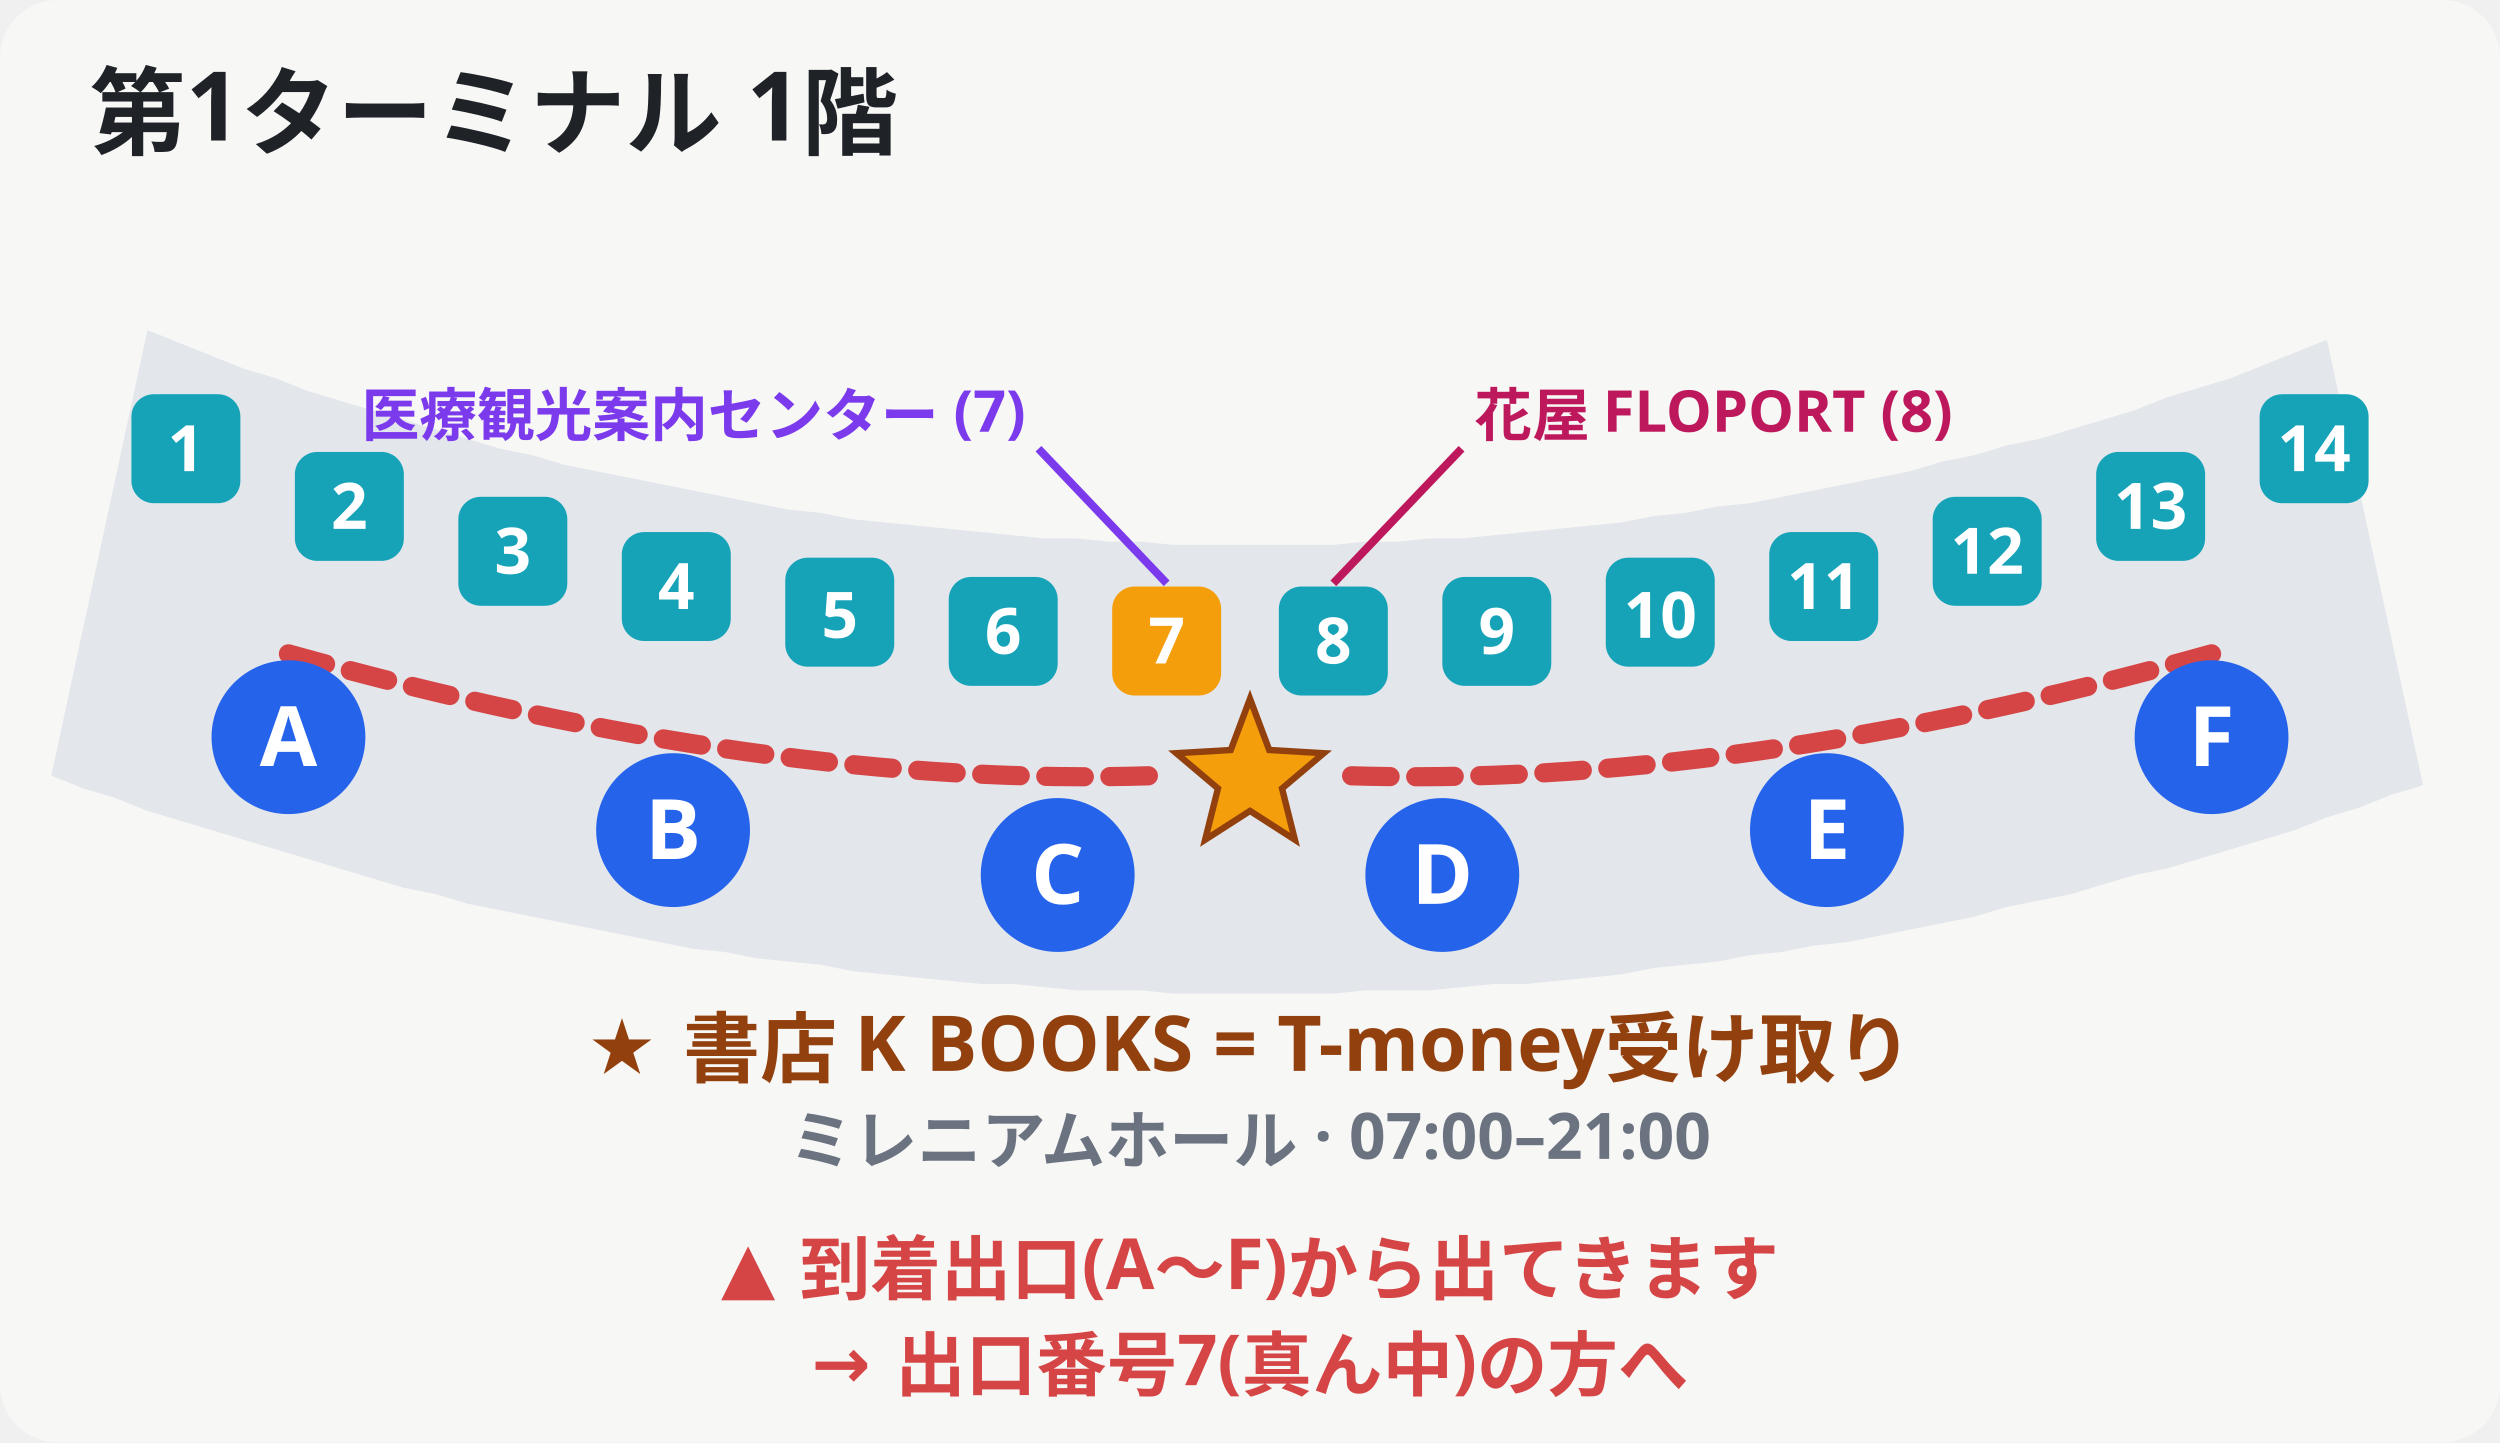
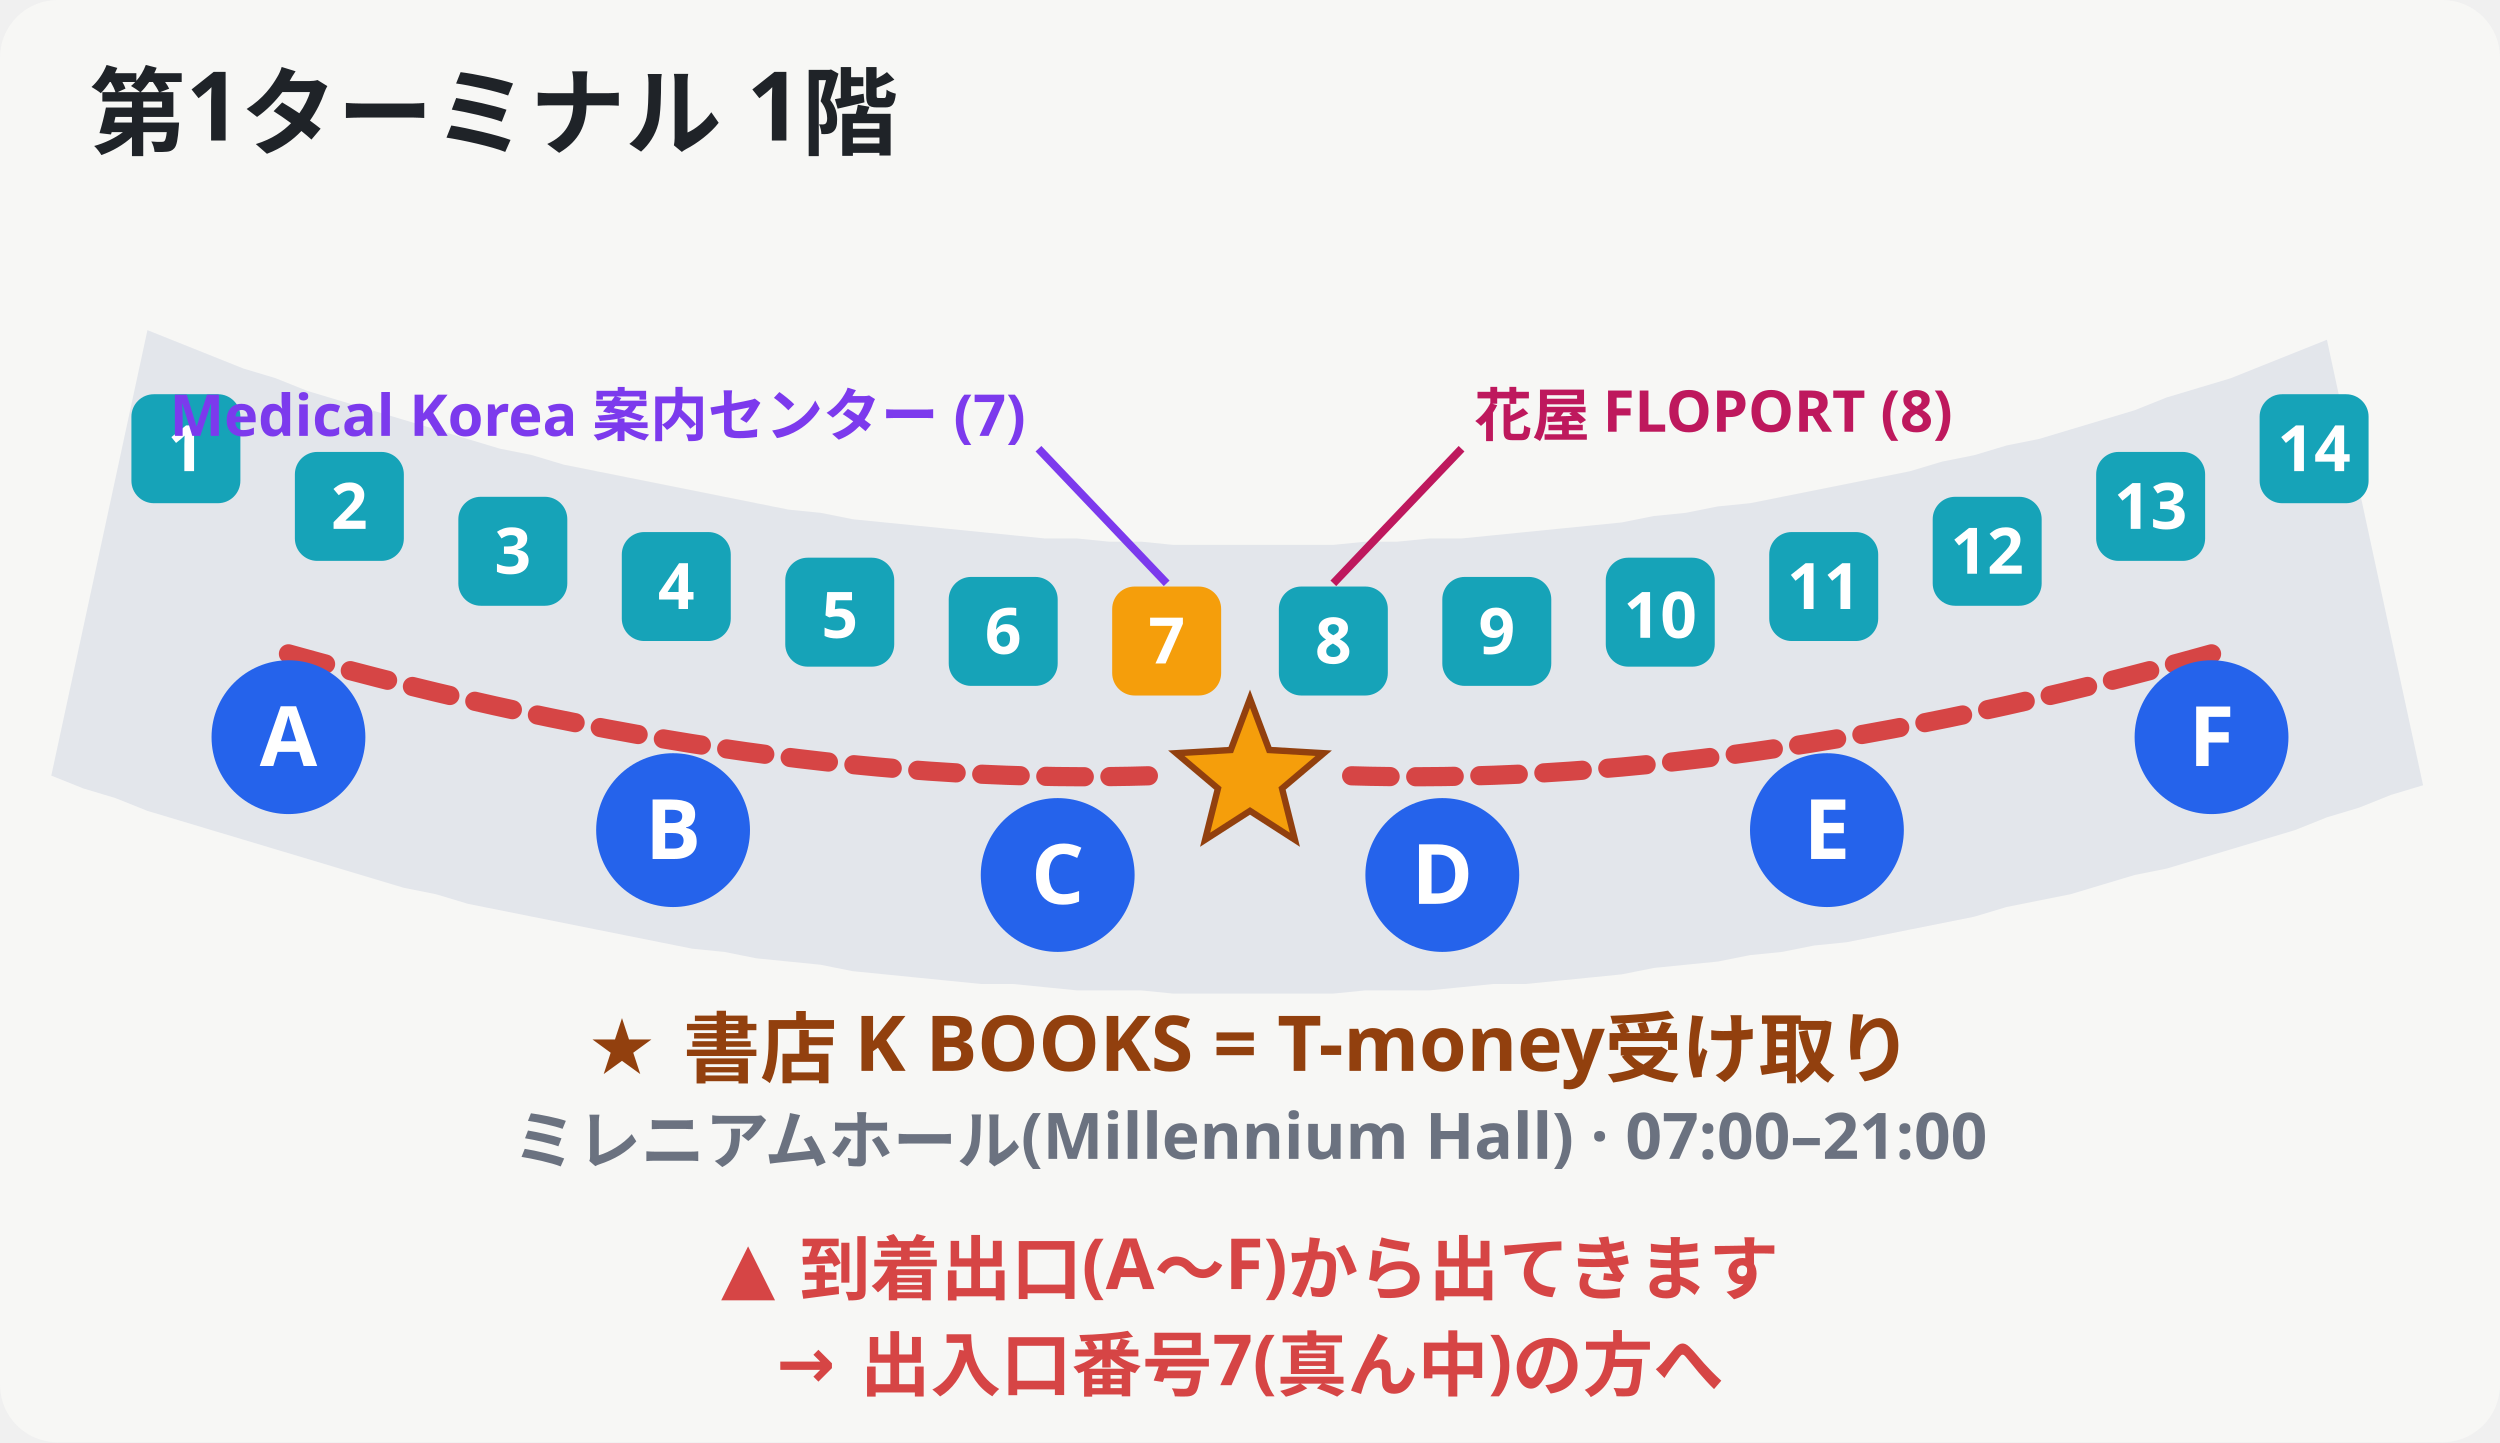
<svg xmlns="http://www.w3.org/2000/svg" viewBox="0 0 780 450" role="img" aria-label="第1ターミナル 1階: 書店 K BOOKS = T-money受け取り">
  <rect width="780" height="450" rx="18" fill="#f7f7f5" />
  <text x="28" y="46" font-size="30" font-weight="700" fill="#1f2328" text-anchor="start" font-family="Pretendard,Noto Sans KR,Noto Sans JP,Noto Sans TC,system-ui,sans-serif">第1ターミナル 1階</text>
  <path d="M16,242 L26,246 L36,249 L46,253 L56,256 L66,259 L76,262 L86,265 L96,268 L106,271 L116,274 L126,277 L136,279 L146,282 L156,284 L166,286 L176,288 L186,290 L196,292 L206,294 L216,296 L226,297 L236,299 L246,300 L256,301 L266,303 L276,304 L286,305 L296,306 L306,307 L316,307 L326,308 L336,309 L346,309 L356,309 L366,310 L376,310 L386,310 L396,310 L406,310 L416,310 L426,309 L436,309 L446,309 L456,308 L466,307 L476,307 L486,306 L496,305 L506,304 L516,302 L526,301 L536,300 L546,298 L556,297 L566,295 L576,294 L586,292 L596,290 L606,288 L616,286 L626,283 L636,281 L646,279 L656,276 L666,273 L676,271 L686,268 L696,265 L706,262 L716,259 L726,255 L736,252 L746,248 L756,245 L726,106 L716,110 L706,114 L696,118 L686,121 L676,124 L666,128 L656,131 L646,134 L636,137 L626,139 L616,142 L606,144 L596,147 L586,149 L576,151 L566,153 L556,155 L546,157 L536,158 L526,160 L516,161 L506,163 L496,164 L486,165 L476,166 L466,167 L456,168 L446,168 L436,169 L426,169 L416,170 L406,170 L396,170 L386,170 L376,170 L366,170 L356,169 L346,169 L336,168 L326,168 L316,167 L306,166 L296,165 L286,164 L276,163 L266,162 L256,160 L246,159 L236,157 L226,155 L216,153 L206,151 L196,149 L186,147 L176,145 L166,142 L156,140 L146,137 L136,134 L126,131 L116,128 L106,125 L96,122 L86,118 L76,115 L66,111 L56,107 L46,103Z" fill="#e3e6eb" />
  <path d="M90,204 Q240,246 360,242" fill="none" stroke="#d64545" stroke-width="6" stroke-dasharray="12 8" stroke-linecap="round" />
  <path d="M690,204 Q540,246 420,242" fill="none" stroke="#d64545" stroke-width="6" stroke-dasharray="12 8" stroke-linecap="round" />
  <rect x="41" y="123" width="34" height="34" rx="7" fill="#16a3b8" />
  <text x="58" y="147" font-size="20" font-weight="700" fill="#fff" text-anchor="middle" font-family="Pretendard,Noto Sans KR,Noto Sans JP,Noto Sans TC,system-ui,sans-serif">1</text>
  <rect x="92" y="141" width="34" height="34" rx="7" fill="#16a3b8" />
  <text x="109" y="165" font-size="20" font-weight="700" fill="#fff" text-anchor="middle" font-family="Pretendard,Noto Sans KR,Noto Sans JP,Noto Sans TC,system-ui,sans-serif">2</text>
  <rect x="143" y="155" width="34" height="34" rx="7" fill="#16a3b8" />
  <text x="160" y="179" font-size="20" font-weight="700" fill="#fff" text-anchor="middle" font-family="Pretendard,Noto Sans KR,Noto Sans JP,Noto Sans TC,system-ui,sans-serif">3</text>
  <rect x="194" y="166" width="34" height="34" rx="7" fill="#16a3b8" />
  <text x="211" y="190" font-size="20" font-weight="700" fill="#fff" text-anchor="middle" font-family="Pretendard,Noto Sans KR,Noto Sans JP,Noto Sans TC,system-ui,sans-serif">4</text>
  <rect x="245" y="174" width="34" height="34" rx="7" fill="#16a3b8" />
  <text x="262" y="199" font-size="20" font-weight="700" fill="#fff" text-anchor="middle" font-family="Pretendard,Noto Sans KR,Noto Sans JP,Noto Sans TC,system-ui,sans-serif">5</text>
  <rect x="296" y="180" width="34" height="34" rx="7" fill="#16a3b8" />
  <text x="313" y="204" font-size="20" font-weight="700" fill="#fff" text-anchor="middle" font-family="Pretendard,Noto Sans KR,Noto Sans JP,Noto Sans TC,system-ui,sans-serif">6</text>
  <rect x="347" y="183" width="34" height="34" rx="7" fill="#f59e0b" />
  <text x="364" y="207" font-size="20" font-weight="700" fill="#fff" text-anchor="middle" font-family="Pretendard,Noto Sans KR,Noto Sans JP,Noto Sans TC,system-ui,sans-serif">7</text>
  <rect x="399" y="183" width="34" height="34" rx="7" fill="#16a3b8" />
  <text x="416" y="207" font-size="20" font-weight="700" fill="#fff" text-anchor="middle" font-family="Pretendard,Noto Sans KR,Noto Sans JP,Noto Sans TC,system-ui,sans-serif">8</text>
  <rect x="450" y="180" width="34" height="34" rx="7" fill="#16a3b8" />
  <text x="467" y="204" font-size="20" font-weight="700" fill="#fff" text-anchor="middle" font-family="Pretendard,Noto Sans KR,Noto Sans JP,Noto Sans TC,system-ui,sans-serif">9</text>
  <rect x="501" y="174" width="34" height="34" rx="7" fill="#16a3b8" />
  <text x="518" y="199" font-size="20" font-weight="700" fill="#fff" text-anchor="middle" font-family="Pretendard,Noto Sans KR,Noto Sans JP,Noto Sans TC,system-ui,sans-serif">10</text>
  <rect x="552" y="166" width="34" height="34" rx="7" fill="#16a3b8" />
  <text x="569" y="190" font-size="20" font-weight="700" fill="#fff" text-anchor="middle" font-family="Pretendard,Noto Sans KR,Noto Sans JP,Noto Sans TC,system-ui,sans-serif">11</text>
  <rect x="603" y="155" width="34" height="34" rx="7" fill="#16a3b8" />
  <text x="620" y="179" font-size="20" font-weight="700" fill="#fff" text-anchor="middle" font-family="Pretendard,Noto Sans KR,Noto Sans JP,Noto Sans TC,system-ui,sans-serif">12</text>
  <rect x="654" y="141" width="34" height="34" rx="7" fill="#16a3b8" />
  <text x="671" y="165" font-size="20" font-weight="700" fill="#fff" text-anchor="middle" font-family="Pretendard,Noto Sans KR,Noto Sans JP,Noto Sans TC,system-ui,sans-serif">13</text>
  <rect x="705" y="123" width="34" height="34" rx="7" fill="#16a3b8" />
  <text x="722" y="147" font-size="20" font-weight="700" fill="#fff" text-anchor="middle" font-family="Pretendard,Noto Sans KR,Noto Sans JP,Noto Sans TC,system-ui,sans-serif">14</text>
  <circle cx="90" cy="230" r="24" fill="#2563eb" />
  <text x="90" y="239" font-size="26" font-weight="700" fill="#fff" text-anchor="middle" font-family="Pretendard,Noto Sans KR,Noto Sans JP,Noto Sans TC,system-ui,sans-serif">A</text>
  <circle cx="210" cy="259" r="24" fill="#2563eb" />
  <text x="210" y="268" font-size="26" font-weight="700" fill="#fff" text-anchor="middle" font-family="Pretendard,Noto Sans KR,Noto Sans JP,Noto Sans TC,system-ui,sans-serif">B</text>
  <circle cx="330" cy="273" r="24" fill="#2563eb" />
  <text x="330" y="282" font-size="26" font-weight="700" fill="#fff" text-anchor="middle" font-family="Pretendard,Noto Sans KR,Noto Sans JP,Noto Sans TC,system-ui,sans-serif">C</text>
  <circle cx="450" cy="273" r="24" fill="#2563eb" />
  <text x="450" y="282" font-size="26" font-weight="700" fill="#fff" text-anchor="middle" font-family="Pretendard,Noto Sans KR,Noto Sans JP,Noto Sans TC,system-ui,sans-serif">D</text>
  <circle cx="570" cy="259" r="24" fill="#2563eb" />
  <text x="570" y="268" font-size="26" font-weight="700" fill="#fff" text-anchor="middle" font-family="Pretendard,Noto Sans KR,Noto Sans JP,Noto Sans TC,system-ui,sans-serif">E</text>
  <circle cx="690" cy="230" r="24" fill="#2563eb" />
  <text x="690" y="239" font-size="26" font-weight="700" fill="#fff" text-anchor="middle" font-family="Pretendard,Noto Sans KR,Noto Sans JP,Noto Sans TC,system-ui,sans-serif">F</text>
  <polygon points="390,218 396,234 413,235 400,246 404,262 390,253 376,262 380,246 367,235 384,234" fill="#f59e0b" stroke="#92400e" stroke-width="2" />
  <line x1="416" y1="182" x2="456" y2="140" stroke="#be185d" stroke-width="2.5" />
  <text x="460" y="136" font-size="18" font-weight="700" fill="#be185d" text-anchor="start" font-family="Pretendard,Noto Sans KR,Noto Sans JP,Noto Sans TC,system-ui,sans-serif">花屋 FLOPORT (8)</text>
  <line x1="364" y1="182" x2="324" y2="140" stroke="#7c3aed" stroke-width="2.5" />
-   <text x="320" y="136" font-size="18" font-weight="700" fill="#7c3aed" text-anchor="end" font-family="Pretendard,Noto Sans KR,Noto Sans JP,Noto Sans TC,system-ui,sans-serif">医療観光案内センター (7)</text>
+   <text x="320" y="136" font-size="18" font-weight="700" fill="#7c3aed" text-anchor="end" font-family="Pretendard,Noto Sans KR,Noto Sans JP,Noto Sans TC,system-ui,sans-serif">Medical Korea 案内センター (7)</text>
  <text x="390" y="335" font-size="24" font-weight="800" fill="#92400e" text-anchor="middle" font-family="Pretendard,Noto Sans KR,Noto Sans JP,Noto Sans TC,system-ui,sans-serif">★ 書店 K BOOKS = T-money受け取り</text>
-   <text x="390" y="363" font-size="20" font-weight="700" fill="#6b7280" text-anchor="middle" font-family="Pretendard,Noto Sans KR,Noto Sans JP,Noto Sans TC,system-ui,sans-serif">ミレニアムホール · 07:00–21:00</text>
+   <text x="390" y="363" font-size="20" font-weight="700" fill="#6b7280" text-anchor="middle" font-family="Pretendard,Noto Sans KR,Noto Sans JP,Noto Sans TC,system-ui,sans-serif">ミレニアムホール(Millennium Hall) · 07:00–21:00</text>
  <text x="390" y="403" font-size="22" font-weight="700" fill="#d64545" text-anchor="middle" font-family="Pretendard,Noto Sans KR,Noto Sans JP,Noto Sans TC,system-ui,sans-serif">▲ 到着出口(A〜F)から出てきます</text>
-   <text x="390" y="433" font-size="22" font-weight="700" fill="#d64545" text-anchor="middle" font-family="Pretendard,Noto Sans KR,Noto Sans JP,Noto Sans TC,system-ui,sans-serif">→ 出口番号7(真ん中)の方へ</text>
+   <text x="390" y="433" font-size="22" font-weight="700" fill="#d64545" text-anchor="middle" font-family="Pretendard,Noto Sans KR,Noto Sans JP,Noto Sans TC,system-ui,sans-serif">→ 出入口番号7(真ん中)の方へ</text>
</svg>
